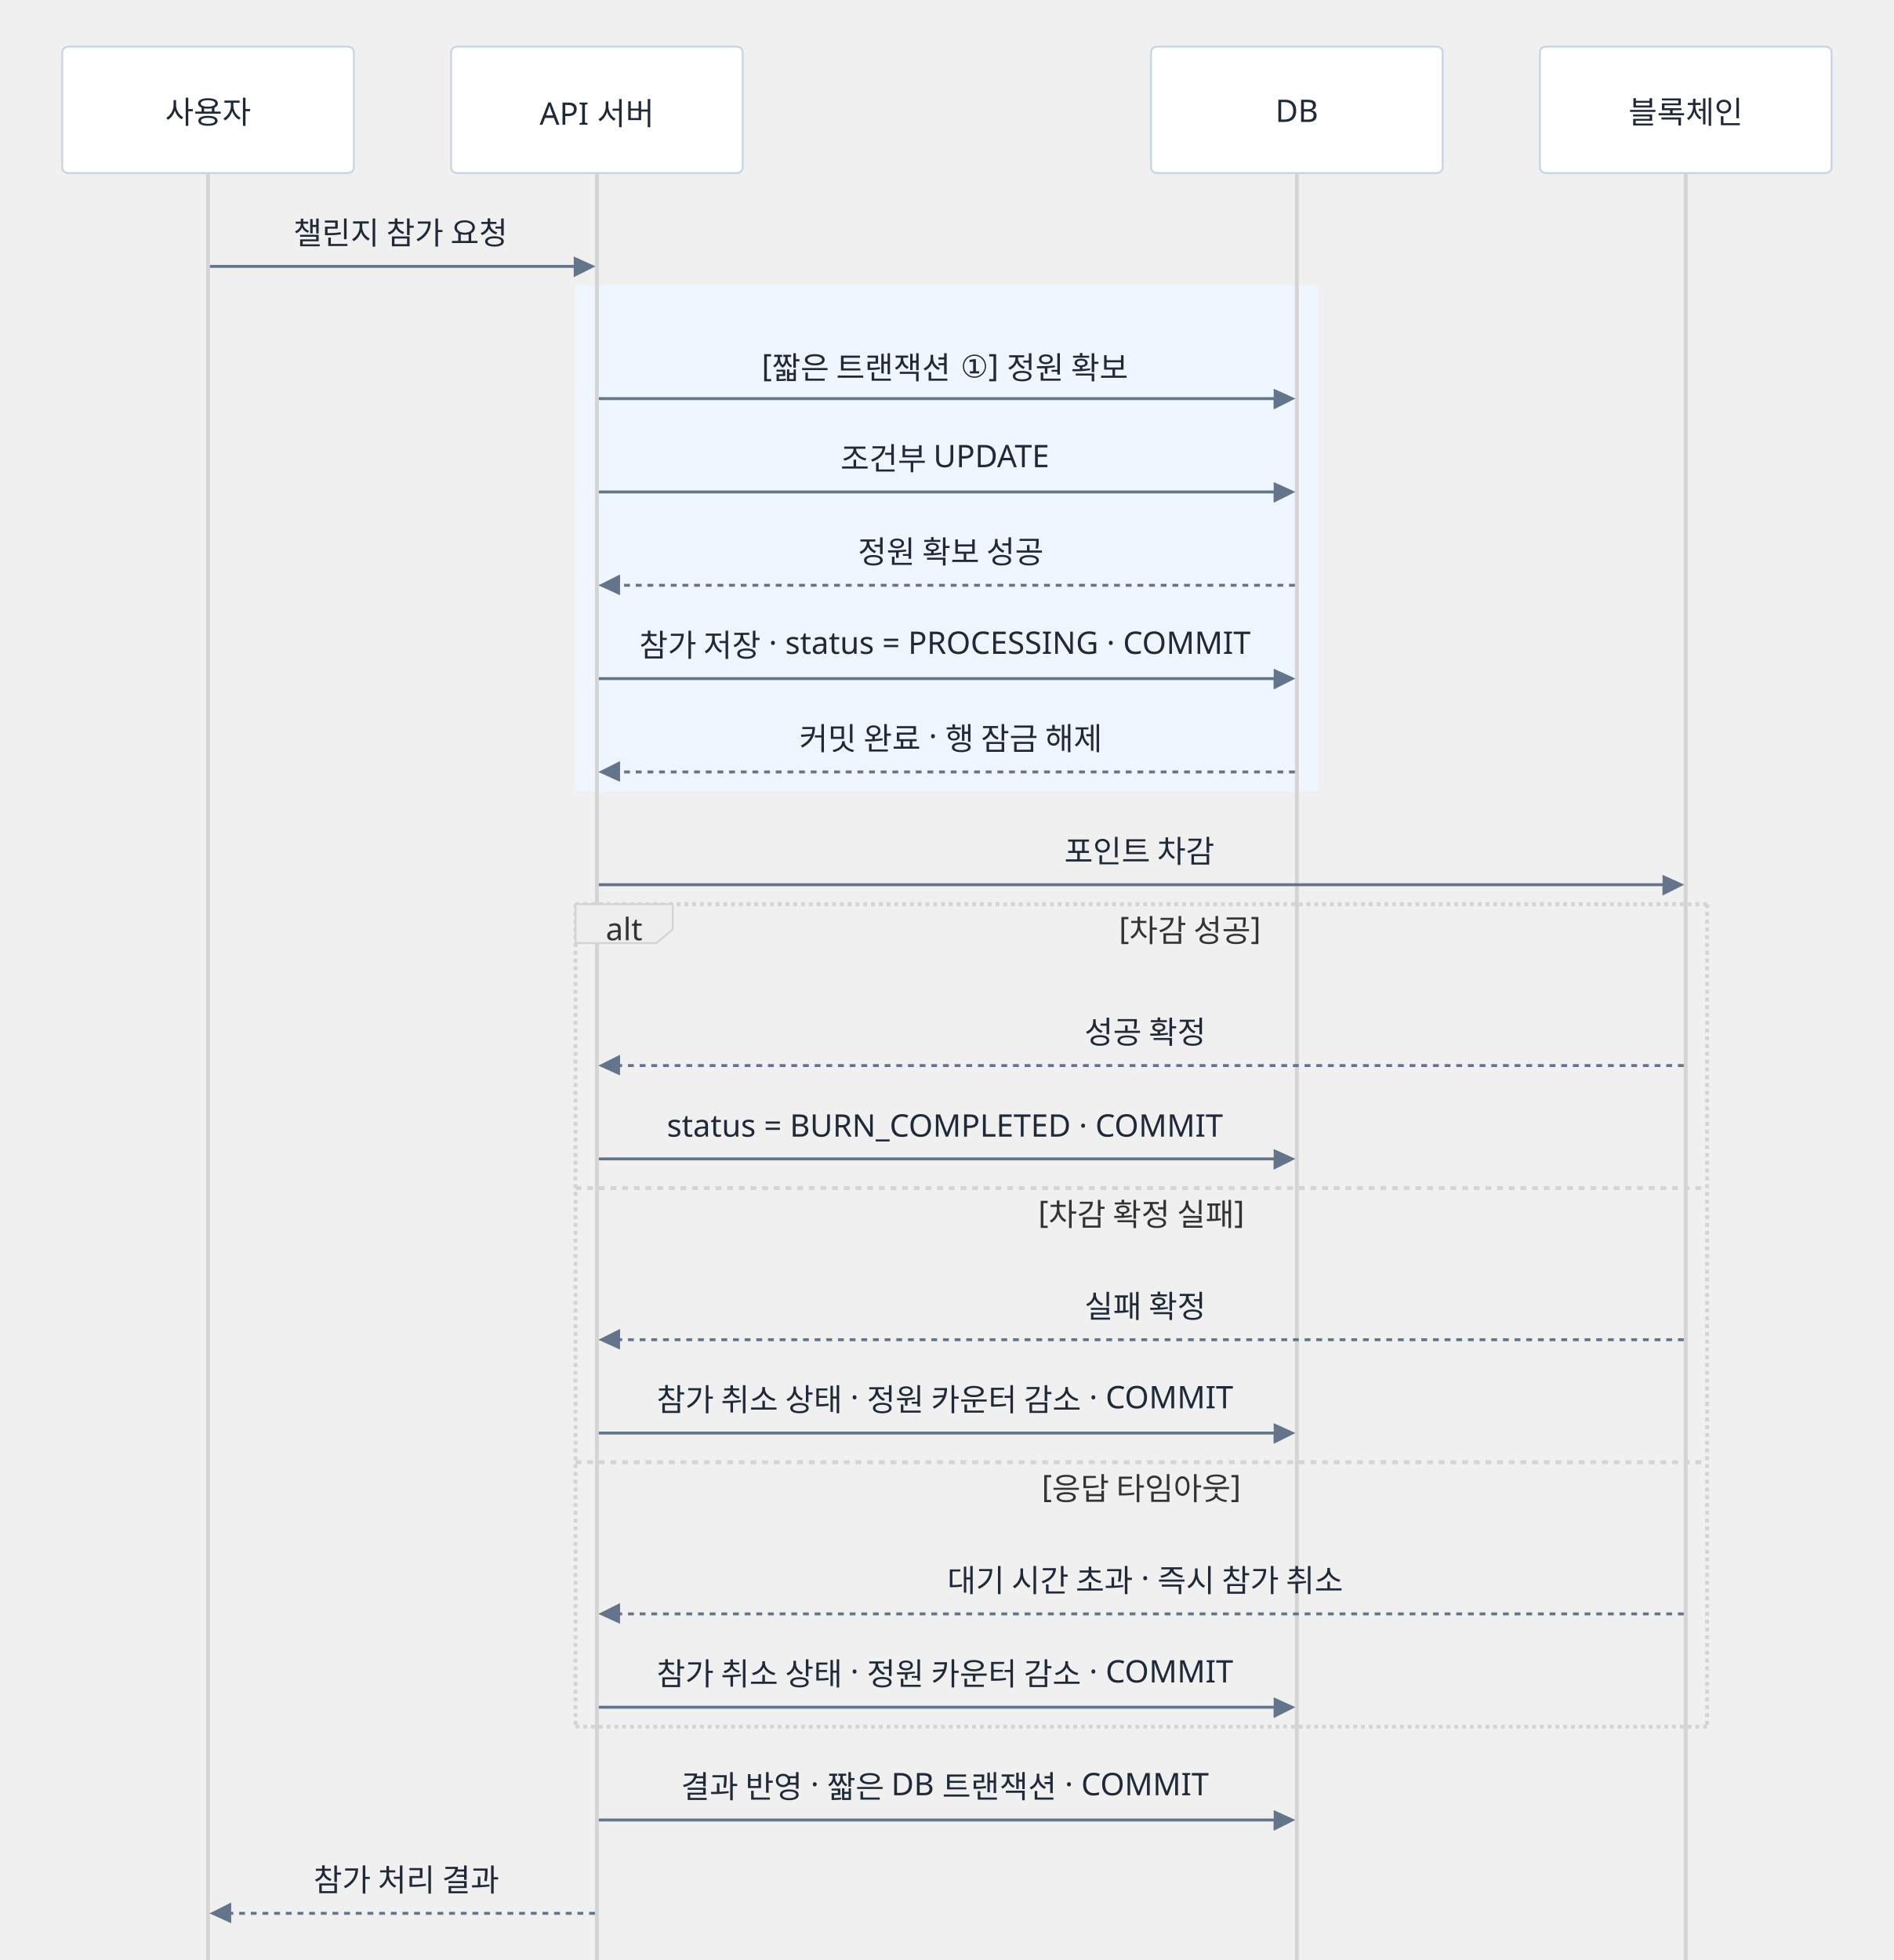
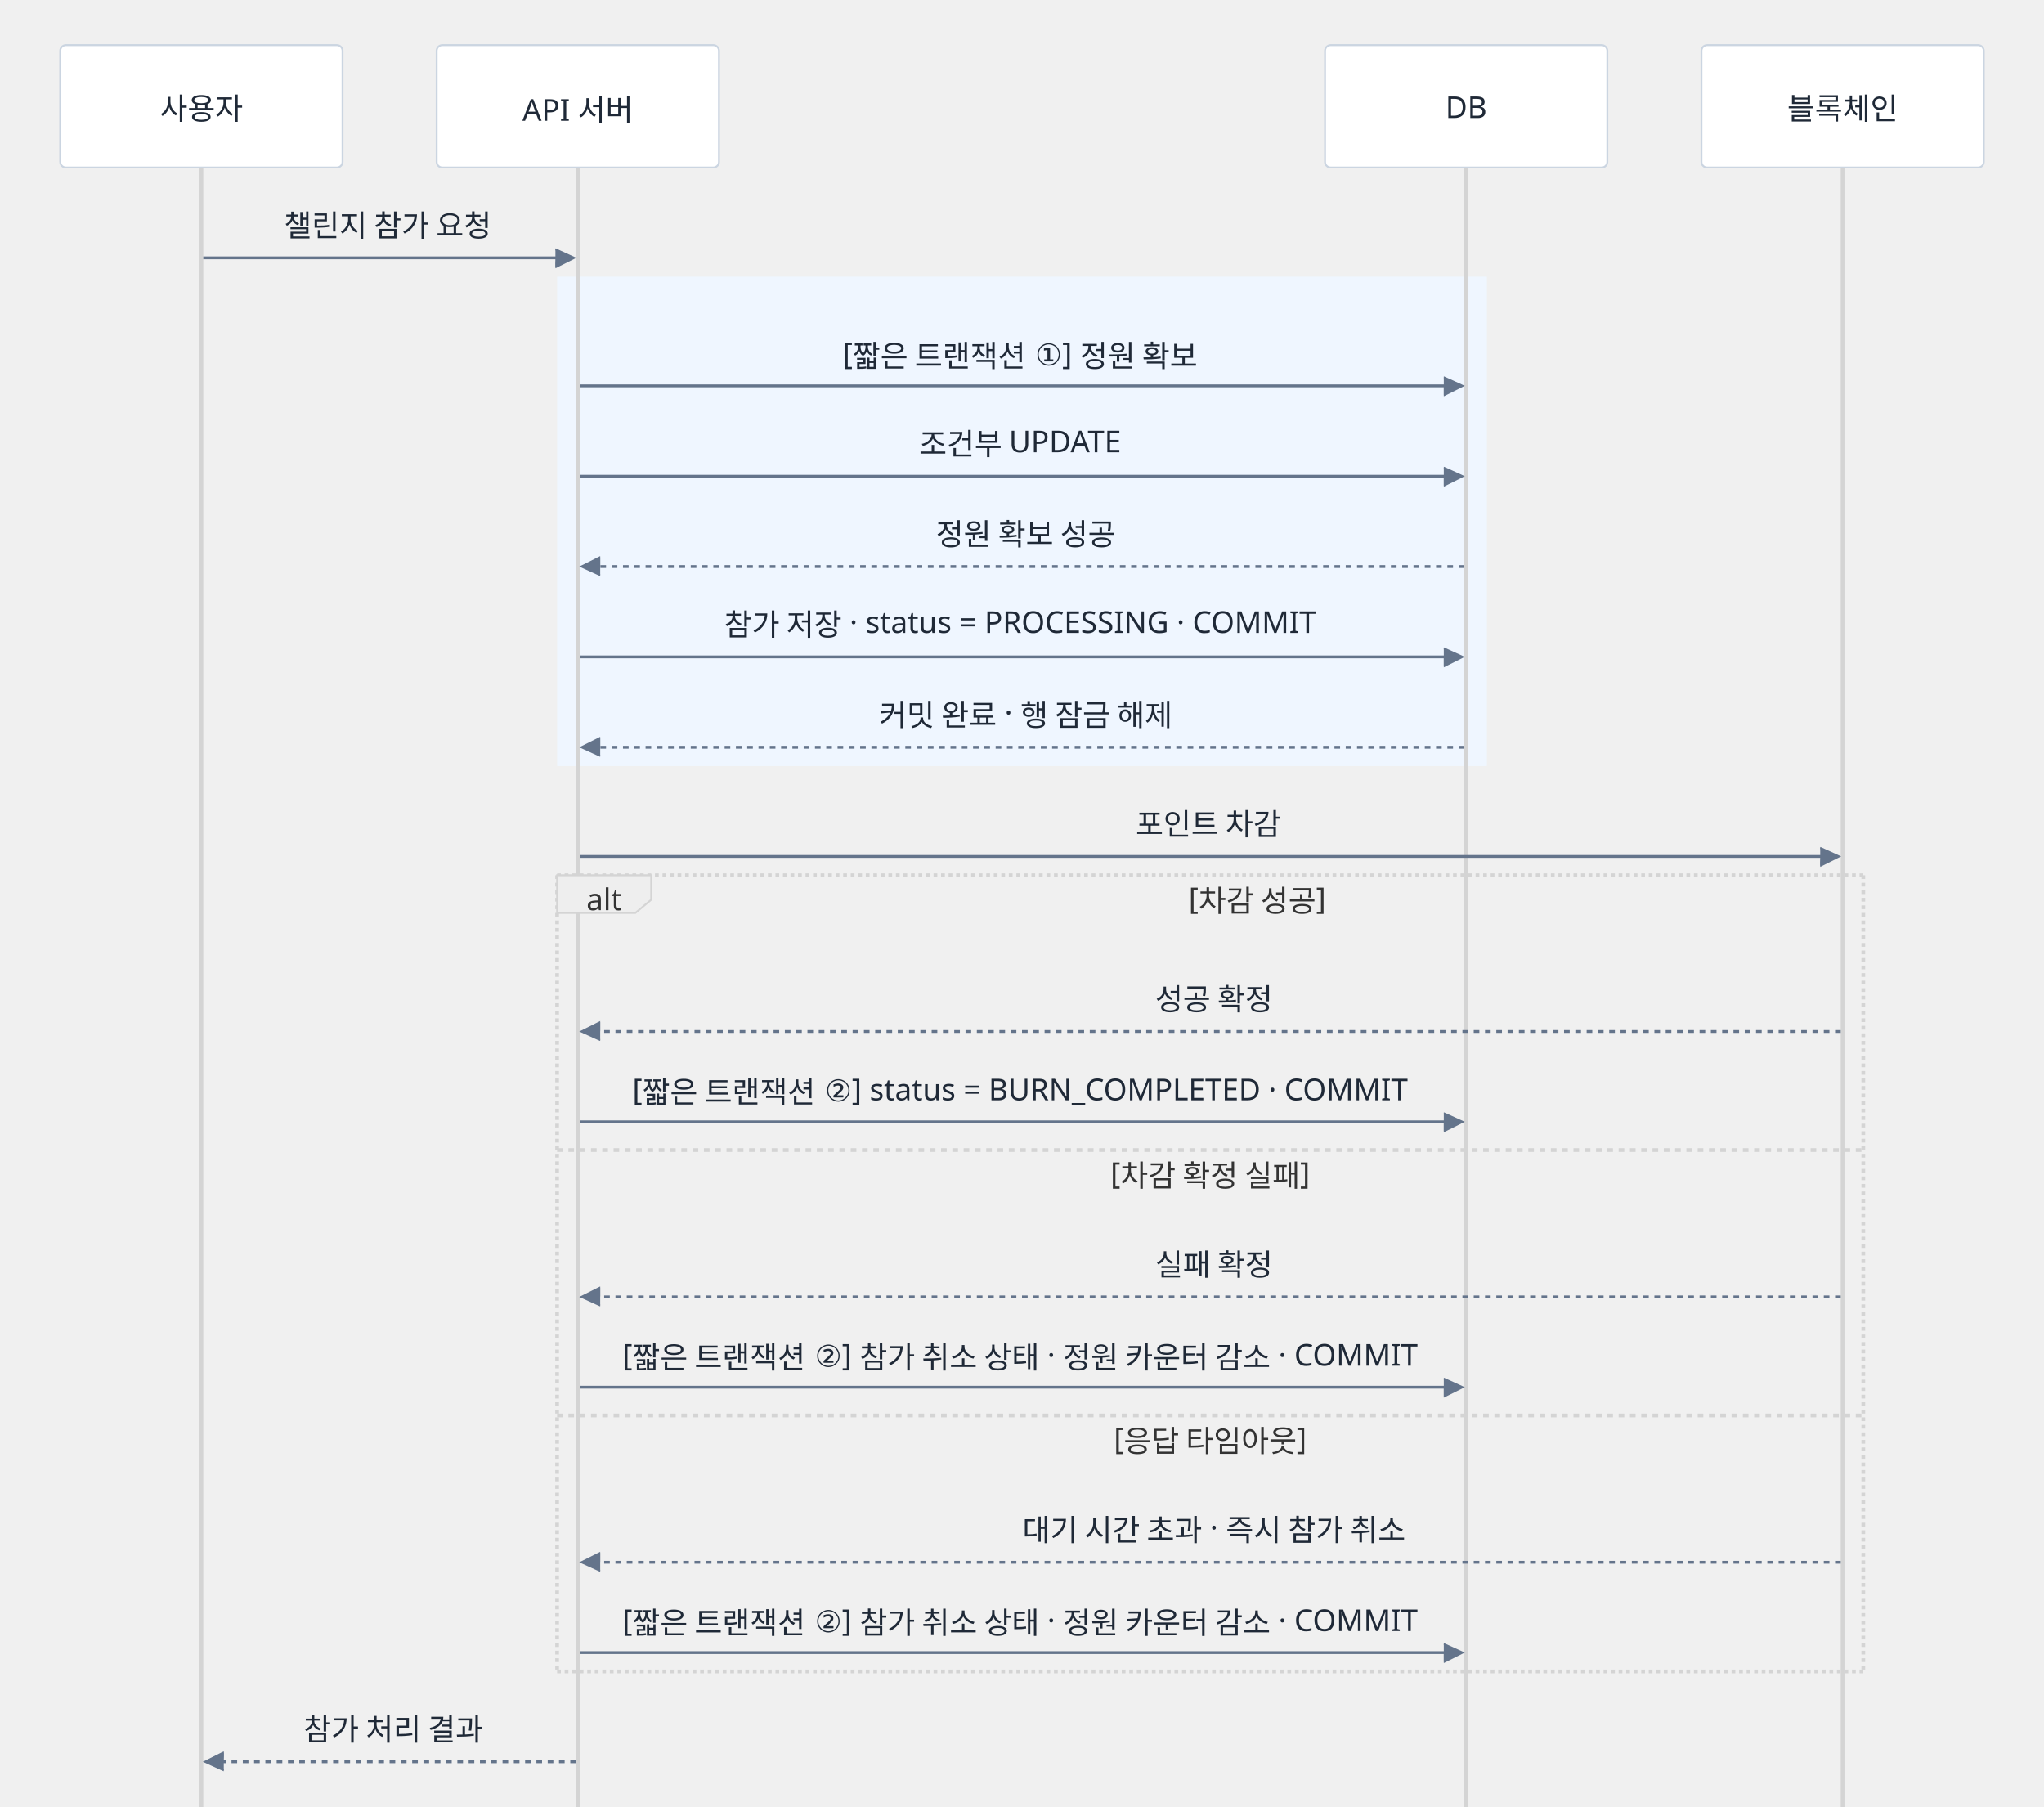
- <svg xmlns="http://www.w3.org/2000/svg" id="my-svg" width="974" height="1008" viewBox="-32 -24 974 1008" role="graphics-document document" aria-roledescription="sequence" style="background-color: transparent;">
-   <rect x="264" y="123" fill="rgb(239, 246, 255)" width="382" height="260" class="rect" />
+ <svg xmlns="http://www.w3.org/2000/svg" id="my-svg" width="1086" height="960" viewBox="-32 -24 1086 960" role="graphics-document document" aria-roledescription="sequence" style="background-color: transparent;">
+   <rect x="264" y="123" fill="rgb(239, 246, 255)" width="494" height="260" class="rect" />
  <g>
-     <line id="actor3" x1="835" y1="65" x2="835" y2="2000" class="actor-line 200" stroke-width="0.5px" stroke="#999" name="B" data-et="life-line" data-id="B" />
+     <line id="actor3" x1="947" y1="65" x2="947" y2="2000" class="actor-line 200" stroke-width="0.5px" stroke="#999" name="B" data-et="life-line" data-id="B" />
    <g id="root-3" data-et="participant" data-type="participant" data-id="B">
-       <rect x="760" y="0" fill="#eaeaea" stroke="#666" width="150" height="65" name="B" rx="3" ry="3" class="actor actor-top" />
-       <text x="835" y="32.5" dominant-baseline="central" alignment-baseline="central" class="actor actor-box" style="text-anchor: middle; font-size: 16px; font-weight: 400; font-family: &quot;Apple SD Gothic Neo&quot;, &quot;Noto Sans KR&quot;, sans-serif;">
-         <tspan x="835" dy="0">블록체인</tspan>
+       <rect x="872" y="0" fill="#eaeaea" stroke="#666" width="150" height="65" name="B" rx="3" ry="3" class="actor actor-top" />
+       <text x="947" y="32.5" dominant-baseline="central" alignment-baseline="central" class="actor actor-box" style="text-anchor: middle; font-size: 16px; font-weight: 400; font-family: &quot;Apple SD Gothic Neo&quot;, &quot;Noto Sans KR&quot;, sans-serif;">
+         <tspan x="947" dy="0">블록체인</tspan>
      </text>
    </g>
  </g>
  <g>
-     <line id="actor2" x1="635" y1="65" x2="635" y2="2000" class="actor-line 200" stroke-width="0.5px" stroke="#999" name="D" data-et="life-line" data-id="D" />
+     <line id="actor2" x1="747" y1="65" x2="747" y2="2000" class="actor-line 200" stroke-width="0.5px" stroke="#999" name="D" data-et="life-line" data-id="D" />
    <g id="root-2" data-et="participant" data-type="participant" data-id="D">
-       <rect x="560" y="0" fill="#eaeaea" stroke="#666" width="150" height="65" name="D" rx="3" ry="3" class="actor actor-top" />
-       <text x="635" y="32.5" dominant-baseline="central" alignment-baseline="central" class="actor actor-box" style="text-anchor: middle; font-size: 16px; font-weight: 400; font-family: &quot;Apple SD Gothic Neo&quot;, &quot;Noto Sans KR&quot;, sans-serif;">
-         <tspan x="635" dy="0">DB</tspan>
+       <rect x="672" y="0" fill="#eaeaea" stroke="#666" width="150" height="65" name="D" rx="3" ry="3" class="actor actor-top" />
+       <text x="747" y="32.5" dominant-baseline="central" alignment-baseline="central" class="actor actor-box" style="text-anchor: middle; font-size: 16px; font-weight: 400; font-family: &quot;Apple SD Gothic Neo&quot;, &quot;Noto Sans KR&quot;, sans-serif;">
+         <tspan x="747" dy="0">DB</tspan>
      </text>
    </g>
  </g>
  <g>
    <line id="actor1" x1="275" y1="65" x2="275" y2="2000" class="actor-line 200" stroke-width="0.5px" stroke="#999" name="A" data-et="life-line" data-id="A" />
    <g id="root-1" data-et="participant" data-type="participant" data-id="A">
      <rect x="200" y="0" fill="#eaeaea" stroke="#666" width="150" height="65" name="A" rx="3" ry="3" class="actor actor-top" />
      <text x="275" y="32.5" dominant-baseline="central" alignment-baseline="central" class="actor actor-box" style="text-anchor: middle; font-size: 16px; font-weight: 400; font-family: &quot;Apple SD Gothic Neo&quot;, &quot;Noto Sans KR&quot;, sans-serif;">
        <tspan x="275" dy="0">API 서버</tspan>
      </text>
    </g>
  </g>
  <g>
    <line id="actor0" x1="75" y1="65" x2="75" y2="2000" class="actor-line 200" stroke-width="0.5px" stroke="#999" name="U" data-et="life-line" data-id="U" />
    <g id="root-0" data-et="participant" data-type="participant" data-id="U">
      <rect x="0" y="0" fill="#eaeaea" stroke="#666" width="150" height="65" name="U" rx="3" ry="3" class="actor actor-top" />
      <text x="75" y="32.5" dominant-baseline="central" alignment-baseline="central" class="actor actor-box" style="text-anchor: middle; font-size: 16px; font-weight: 400; font-family: &quot;Apple SD Gothic Neo&quot;, &quot;Noto Sans KR&quot;, sans-serif;">
        <tspan x="75" dy="0">사용자</tspan>
      </text>
    </g>
  </g>
  <style>#my-svg{font-family:Apple SD Gothic Neo,Noto Sans KR,sans-serif;font-size:16px;fill:#000000;}@keyframes edge-animation-frame{from{stroke-dashoffset:0;}}@keyframes dash{to{stroke-dashoffset:0;}}#my-svg .edge-animation-slow{stroke-dasharray:9,5!important;stroke-dashoffset:900;animation:dash 50s linear infinite;stroke-linecap:round;}#my-svg .edge-animation-fast{stroke-dasharray:9,5!important;stroke-dashoffset:900;animation:dash 20s linear infinite;stroke-linecap:round;}#my-svg .error-icon{fill:#552222;}#my-svg .error-text{fill:#552222;stroke:#552222;}#my-svg .edge-thickness-normal{stroke-width:1px;}#my-svg .edge-thickness-thick{stroke-width:3.5px;}#my-svg .edge-pattern-solid{stroke-dasharray:0;}#my-svg .edge-thickness-invisible{stroke-width:0;fill:none;}#my-svg .edge-pattern-dashed{stroke-dasharray:3;}#my-svg .edge-pattern-dotted{stroke-dasharray:2;}#my-svg .marker{fill:#666;stroke:#666;}#my-svg .marker.cross{stroke:#666;}#my-svg svg{font-family:Apple SD Gothic Neo,Noto Sans KR,sans-serif;font-size:16px;}#my-svg p{margin:0;}#my-svg .actor{stroke:#CBD5E1;fill:#FFFFFF;stroke-width:1;}#my-svg rect.actor.outer-path[data-look="neo"]{filter:drop-shadow( 1px 2px 2px rgba(185,185,185,1));}#my-svg rect.note[data-look="neo"]{stroke:#CBD5E1;fill:#FFFFFF;filter:drop-shadow( 1px 2px 2px rgba(185,185,185,1));}#my-svg text.actor&gt;tspan{fill:#1F2937;stroke:none;}#my-svg .actor-line{stroke:hsl(0, 0%, 83%);}#my-svg .innerArc{stroke-width:1.5;stroke-dasharray:none;}#my-svg .messageLine0{stroke-width:1.5;stroke-dasharray:none;stroke:#64748B;}#my-svg .messageLine1{stroke-width:1.5;stroke-dasharray:2,2;stroke:#64748B;}#my-svg [id$="-arrowhead"] path{fill:#64748B;stroke:#64748B;}#my-svg .sequenceNumber{fill:white;}#my-svg [id$="-sequencenumber"]{fill:#64748B;}#my-svg [id$="-crosshead"] path{fill:#64748B;stroke:#64748B;}#my-svg .messageText{fill:#1F2937;stroke:none;}#my-svg .labelBox{stroke:hsl(0, 0%, 83%);fill:#eee;filter:none;}#my-svg .labelText,#my-svg .labelText&gt;tspan{fill:#333;stroke:none;}#my-svg .loopText,#my-svg .loopText&gt;tspan{fill:#333;stroke:none;}#my-svg .sectionTitle,#my-svg .sectionTitle&gt;tspan{fill:#333;stroke:none;}#my-svg .loopLine{stroke-width:2px;stroke-dasharray:2,2;stroke:hsl(0, 0%, 83%);fill:hsl(0, 0%, 83%);}#my-svg .note{stroke:#CBD5E1;fill:#FFFFFF;}#my-svg .noteText,#my-svg .noteText&gt;tspan{fill:#fff;stroke:none;font-weight:normal;}#my-svg .activation0{fill:#f4f4f4;stroke:#666;}#my-svg .activation1{fill:#f4f4f4;stroke:#666;}#my-svg .activation2{fill:#f4f4f4;stroke:#666;}#my-svg .actorPopupMenu{position:absolute;}#my-svg .actorPopupMenuPanel{position:absolute;fill:#FFFFFF;box-shadow:0px 8px 16px 0px rgba(0,0,0,0.2);filter:drop-shadow(3px 5px 2px rgb(0 0 0 / 0.4));}#my-svg .actor-man circle,#my-svg line{fill:#FFFFFF;stroke-width:2px;}#my-svg g rect.rect{filter:drop-shadow( 1px 2px 2px rgba(185,185,185,1));stroke:#999;}#my-svg .node .neo-node{stroke:#999;}#my-svg [data-look="neo"].node rect,#my-svg [data-look="neo"].cluster rect,#my-svg [data-look="neo"].node polygon{stroke:url(#my-svg-gradient);filter:drop-shadow( 1px 2px 2px rgba(185,185,185,1));}#my-svg [data-look="neo"].swimlane.cluster rect{filter:none;}#my-svg [data-look="neo"].node path{stroke:url(#my-svg-gradient);stroke-width:1px;}#my-svg [data-look="neo"].node .outer-path{filter:drop-shadow( 1px 2px 2px rgba(185,185,185,1));}#my-svg [data-look="neo"].node .neo-line path{stroke:#999;filter:none;}#my-svg [data-look="neo"].node circle{stroke:url(#my-svg-gradient);filter:drop-shadow( 1px 2px 2px rgba(185,185,185,1));}#my-svg [data-look="neo"].node circle .state-start{fill:#000000;}#my-svg [data-look="neo"].icon-shape .icon{fill:url(#my-svg-gradient);filter:drop-shadow( 1px 2px 2px rgba(185,185,185,1));}#my-svg [data-look="neo"].icon-shape .icon-neo path{stroke:url(#my-svg-gradient);filter:drop-shadow( 1px 2px 2px rgba(185,185,185,1));}#my-svg :root{--mermaid-font-family:Apple SD Gothic Neo,Noto Sans KR,sans-serif;}</style>
  <g />
  <defs>
    <symbol id="my-svg-computer" width="24" height="24">
      <path transform="scale(.5)" d="M2 2v13h20v-13h-20zm18 11h-16v-9h16v9zm-10.228 6l.466-1h3.524l.467 1h-4.457zm14.228 3h-24l2-6h2.104l-1.33 4h18.45l-1.297-4h2.073l2 6zm-5-10h-14v-7h14v7z" />
    </symbol>
  </defs>
  <defs>
    <symbol id="my-svg-database" fill-rule="evenodd" clip-rule="evenodd">
      <path transform="scale(.5)" d="M12.258.001l.256.004.255.005.253.008.251.01.249.012.247.015.246.016.242.019.241.02.239.023.236.024.233.027.231.028.229.031.225.032.223.034.22.036.217.038.214.04.211.041.208.043.205.045.201.046.198.048.194.05.191.051.187.053.183.054.18.056.175.057.172.059.168.06.163.061.16.063.155.064.15.066.074.033.073.033.071.034.07.034.069.035.068.035.067.035.066.035.064.036.064.036.062.036.06.036.06.037.058.037.058.037.055.038.055.038.053.038.052.038.051.039.05.039.048.039.047.039.045.04.044.04.043.04.041.04.04.041.039.041.037.041.036.041.034.041.033.042.032.042.03.042.029.042.027.042.026.043.024.043.023.043.021.043.02.043.018.044.017.043.015.044.013.044.012.044.011.045.009.044.007.045.006.045.004.045.002.045.001.045v17l-.001.045-.002.045-.004.045-.006.045-.007.045-.009.044-.011.045-.012.044-.013.044-.015.044-.017.043-.018.044-.02.043-.021.043-.023.043-.024.043-.026.043-.027.042-.029.042-.03.042-.032.042-.033.042-.034.041-.036.041-.037.041-.039.041-.04.041-.041.04-.043.04-.044.04-.045.04-.047.039-.048.039-.05.039-.051.039-.052.038-.053.038-.055.038-.055.038-.058.037-.058.037-.06.037-.06.036-.062.036-.064.036-.064.036-.066.035-.067.035-.068.035-.069.035-.07.034-.071.034-.073.033-.074.033-.15.066-.155.064-.16.063-.163.061-.168.06-.172.059-.175.057-.18.056-.183.054-.187.053-.191.051-.194.05-.198.048-.201.046-.205.045-.208.043-.211.041-.214.04-.217.038-.22.036-.223.034-.225.032-.229.031-.231.028-.233.027-.236.024-.239.023-.241.02-.242.019-.246.016-.247.015-.249.012-.251.01-.253.008-.255.005-.256.004-.258.001-.258-.001-.256-.004-.255-.005-.253-.008-.251-.01-.249-.012-.247-.015-.245-.016-.243-.019-.241-.02-.238-.023-.236-.024-.234-.027-.231-.028-.228-.031-.226-.032-.223-.034-.22-.036-.217-.038-.214-.04-.211-.041-.208-.043-.204-.045-.201-.046-.198-.048-.195-.05-.19-.051-.187-.053-.184-.054-.179-.056-.176-.057-.172-.059-.167-.06-.164-.061-.159-.063-.155-.064-.151-.066-.074-.033-.072-.033-.072-.034-.07-.034-.069-.035-.068-.035-.067-.035-.066-.035-.064-.036-.063-.036-.062-.036-.061-.036-.06-.037-.058-.037-.057-.037-.056-.038-.055-.038-.053-.038-.052-.038-.051-.039-.049-.039-.049-.039-.046-.039-.046-.04-.044-.04-.043-.04-.041-.04-.04-.041-.039-.041-.037-.041-.036-.041-.034-.041-.033-.042-.032-.042-.03-.042-.029-.042-.027-.042-.026-.043-.024-.043-.023-.043-.021-.043-.02-.043-.018-.044-.017-.043-.015-.044-.013-.044-.012-.044-.011-.045-.009-.044-.007-.045-.006-.045-.004-.045-.002-.045-.001-.045v-17l.001-.045.002-.045.004-.045.006-.045.007-.045.009-.044.011-.045.012-.044.013-.044.015-.044.017-.043.018-.044.02-.043.021-.043.023-.043.024-.043.026-.043.027-.042.029-.042.03-.042.032-.042.033-.042.034-.041.036-.041.037-.041.039-.041.04-.041.041-.04.043-.04.044-.04.046-.04.046-.039.049-.039.049-.039.051-.039.052-.038.053-.038.055-.038.056-.038.057-.037.058-.037.06-.037.061-.036.062-.036.063-.036.064-.036.066-.035.067-.035.068-.035.069-.035.07-.034.072-.034.072-.033.074-.033.151-.066.155-.064.159-.063.164-.061.167-.06.172-.059.176-.057.179-.056.184-.054.187-.053.19-.051.195-.05.198-.048.201-.046.204-.045.208-.043.211-.041.214-.04.217-.038.22-.036.223-.034.226-.032.228-.031.231-.028.234-.027.236-.024.238-.023.241-.02.243-.019.245-.016.247-.015.249-.012.251-.01.253-.008.255-.005.256-.004.258-.001.258.001zm-9.258 20.499v.01l.001.021.003.021.004.022.005.021.006.022.007.022.009.023.01.022.011.023.012.023.013.023.015.023.016.024.017.023.018.024.019.024.021.024.022.025.023.024.024.025.052.049.056.05.061.051.066.051.07.051.075.051.079.052.084.052.088.052.092.052.097.052.102.051.105.052.11.052.114.051.119.051.123.051.127.05.131.05.135.05.139.048.144.049.147.047.152.047.155.047.16.045.163.045.167.043.171.043.176.041.178.041.183.039.187.039.19.037.194.035.197.035.202.033.204.031.209.03.212.029.216.027.219.025.222.024.226.021.23.02.233.018.236.016.24.015.243.012.246.01.249.008.253.005.256.004.259.001.26-.001.257-.004.254-.005.25-.008.247-.011.244-.012.241-.014.237-.016.233-.018.231-.021.226-.021.224-.024.22-.026.216-.027.212-.028.21-.031.205-.031.202-.034.198-.034.194-.036.191-.037.187-.039.183-.04.179-.04.175-.042.172-.043.168-.044.163-.045.16-.046.155-.046.152-.047.148-.048.143-.049.139-.049.136-.05.131-.05.126-.05.123-.051.118-.052.114-.051.11-.052.106-.052.101-.052.096-.052.092-.052.088-.053.083-.051.079-.052.074-.052.07-.051.065-.051.06-.051.056-.05.051-.05.023-.024.023-.025.021-.024.02-.024.019-.024.018-.024.017-.024.015-.023.014-.024.013-.023.012-.023.01-.023.01-.022.008-.022.006-.022.006-.022.004-.022.004-.021.001-.021.001-.021v-4.127l-.077.055-.08.053-.083.054-.085.053-.087.052-.09.052-.093.051-.095.05-.097.05-.1.049-.102.049-.105.048-.106.047-.109.047-.111.046-.114.045-.115.045-.118.044-.12.043-.122.042-.124.042-.126.041-.128.04-.13.04-.132.038-.134.038-.135.037-.138.037-.139.035-.142.035-.143.034-.144.033-.147.032-.148.031-.15.03-.151.03-.153.029-.154.027-.156.027-.158.026-.159.025-.161.024-.162.023-.163.022-.165.021-.166.02-.167.019-.169.018-.169.017-.171.016-.173.015-.173.014-.175.013-.175.012-.177.011-.178.01-.179.008-.179.008-.181.006-.182.005-.182.004-.184.003-.184.002h-.37l-.184-.002-.184-.003-.182-.004-.182-.005-.181-.006-.179-.008-.179-.008-.178-.01-.176-.011-.176-.012-.175-.013-.173-.014-.172-.015-.171-.016-.17-.017-.169-.018-.167-.019-.166-.02-.165-.021-.163-.022-.162-.023-.161-.024-.159-.025-.157-.026-.156-.027-.155-.027-.153-.029-.151-.03-.15-.03-.148-.031-.146-.032-.145-.033-.143-.034-.141-.035-.14-.035-.137-.037-.136-.037-.134-.038-.132-.038-.13-.04-.128-.04-.126-.041-.124-.042-.122-.042-.12-.044-.117-.043-.116-.045-.113-.045-.112-.046-.109-.047-.106-.047-.105-.048-.102-.049-.1-.049-.097-.05-.095-.05-.093-.052-.09-.051-.087-.052-.085-.053-.083-.054-.08-.054-.077-.054v4.127zm0-5.654v.011l.001.021.003.021.004.021.005.022.006.022.007.022.009.022.01.022.011.023.012.023.013.023.015.024.016.023.017.024.018.024.019.024.021.024.022.024.023.025.024.024.052.05.056.05.061.05.066.051.07.051.075.052.079.051.084.052.088.052.092.052.097.052.102.052.105.052.11.051.114.051.119.052.123.05.127.051.131.05.135.049.139.049.144.048.147.048.152.047.155.046.16.045.163.045.167.044.171.042.176.042.178.04.183.04.187.038.19.037.194.036.197.034.202.033.204.032.209.03.212.028.216.027.219.025.222.024.226.022.23.02.233.018.236.016.24.014.243.012.246.01.249.008.253.006.256.003.259.001.26-.001.257-.003.254-.006.25-.008.247-.01.244-.012.241-.015.237-.016.233-.018.231-.02.226-.022.224-.024.22-.025.216-.027.212-.029.21-.03.205-.032.202-.033.198-.035.194-.036.191-.037.187-.039.183-.039.179-.041.175-.042.172-.043.168-.044.163-.045.16-.045.155-.047.152-.047.148-.048.143-.048.139-.05.136-.049.131-.05.126-.051.123-.051.118-.051.114-.052.11-.052.106-.052.101-.052.096-.052.092-.052.088-.052.083-.052.079-.052.074-.051.07-.052.065-.051.06-.05.056-.051.051-.049.023-.025.023-.024.021-.025.02-.024.019-.024.018-.024.017-.024.015-.023.014-.023.013-.024.012-.022.01-.023.01-.023.008-.022.006-.022.006-.022.004-.021.004-.022.001-.021.001-.021v-4.139l-.077.054-.08.054-.083.054-.085.052-.087.053-.09.051-.093.051-.095.051-.097.05-.1.049-.102.049-.105.048-.106.047-.109.047-.111.046-.114.045-.115.044-.118.044-.12.044-.122.042-.124.042-.126.041-.128.04-.13.039-.132.039-.134.038-.135.037-.138.036-.139.036-.142.035-.143.033-.144.033-.147.033-.148.031-.15.03-.151.03-.153.028-.154.028-.156.027-.158.026-.159.025-.161.024-.162.023-.163.022-.165.021-.166.02-.167.019-.169.018-.169.017-.171.016-.173.015-.173.014-.175.013-.175.012-.177.011-.178.009-.179.009-.179.007-.181.007-.182.005-.182.004-.184.003-.184.002h-.37l-.184-.002-.184-.003-.182-.004-.182-.005-.181-.007-.179-.007-.179-.009-.178-.009-.176-.011-.176-.012-.175-.013-.173-.014-.172-.015-.171-.016-.17-.017-.169-.018-.167-.019-.166-.02-.165-.021-.163-.022-.162-.023-.161-.024-.159-.025-.157-.026-.156-.027-.155-.028-.153-.028-.151-.03-.15-.03-.148-.031-.146-.033-.145-.033-.143-.033-.141-.035-.14-.036-.137-.036-.136-.037-.134-.038-.132-.039-.13-.039-.128-.04-.126-.041-.124-.042-.122-.043-.12-.043-.117-.044-.116-.044-.113-.046-.112-.046-.109-.046-.106-.047-.105-.048-.102-.049-.1-.049-.097-.05-.095-.051-.093-.051-.09-.051-.087-.053-.085-.052-.083-.054-.08-.054-.077-.054v4.139zm0-5.666v.011l.001.02.003.022.004.021.005.022.006.021.007.022.009.023.01.022.011.023.012.023.013.023.015.023.016.024.017.024.018.023.019.024.021.025.022.024.023.024.024.025.052.05.056.05.061.05.066.051.07.051.075.052.079.051.084.052.088.052.092.052.097.052.102.052.105.051.11.052.114.051.119.051.123.051.127.05.131.05.135.05.139.049.144.048.147.048.152.047.155.046.16.045.163.045.167.043.171.043.176.042.178.04.183.04.187.038.19.037.194.036.197.034.202.033.204.032.209.03.212.028.216.027.219.025.222.024.226.021.23.02.233.018.236.017.24.014.243.012.246.01.249.008.253.006.256.003.259.001.26-.001.257-.003.254-.006.25-.008.247-.01.244-.013.241-.014.237-.016.233-.018.231-.02.226-.022.224-.024.22-.025.216-.027.212-.029.21-.03.205-.032.202-.033.198-.035.194-.036.191-.037.187-.039.183-.039.179-.041.175-.042.172-.043.168-.044.163-.045.16-.045.155-.047.152-.047.148-.048.143-.049.139-.049.136-.049.131-.051.126-.05.123-.051.118-.052.114-.051.11-.052.106-.052.101-.052.096-.052.092-.052.088-.052.083-.052.079-.052.074-.052.07-.051.065-.051.06-.051.056-.05.051-.049.023-.025.023-.025.021-.024.02-.024.019-.024.018-.024.017-.024.015-.023.014-.024.013-.023.012-.023.01-.022.01-.023.008-.022.006-.022.006-.022.004-.022.004-.021.001-.021.001-.021v-4.153l-.077.054-.08.054-.083.053-.085.053-.087.053-.09.051-.093.051-.095.051-.097.05-.1.049-.102.048-.105.048-.106.048-.109.046-.111.046-.114.046-.115.044-.118.044-.12.043-.122.043-.124.042-.126.041-.128.04-.13.039-.132.039-.134.038-.135.037-.138.036-.139.036-.142.034-.143.034-.144.033-.147.032-.148.032-.15.03-.151.03-.153.028-.154.028-.156.027-.158.026-.159.024-.161.024-.162.023-.163.023-.165.021-.166.02-.167.019-.169.018-.169.017-.171.016-.173.015-.173.014-.175.013-.175.012-.177.01-.178.01-.179.009-.179.007-.181.006-.182.006-.182.004-.184.003-.184.001-.185.001-.185-.001-.184-.001-.184-.003-.182-.004-.182-.006-.181-.006-.179-.007-.179-.009-.178-.01-.176-.01-.176-.012-.175-.013-.173-.014-.172-.015-.171-.016-.17-.017-.169-.018-.167-.019-.166-.02-.165-.021-.163-.023-.162-.023-.161-.024-.159-.024-.157-.026-.156-.027-.155-.028-.153-.028-.151-.03-.15-.03-.148-.032-.146-.032-.145-.033-.143-.034-.141-.034-.14-.036-.137-.036-.136-.037-.134-.038-.132-.039-.13-.039-.128-.041-.126-.041-.124-.041-.122-.043-.12-.043-.117-.044-.116-.044-.113-.046-.112-.046-.109-.046-.106-.048-.105-.048-.102-.048-.1-.05-.097-.049-.095-.051-.093-.051-.09-.052-.087-.052-.085-.053-.083-.053-.08-.054-.077-.054v4.153zm8.74-8.179l-.257.004-.254.005-.25.008-.247.011-.244.012-.241.014-.237.016-.233.018-.231.021-.226.022-.224.023-.22.026-.216.027-.212.028-.21.031-.205.032-.202.033-.198.034-.194.036-.191.038-.187.038-.183.04-.179.041-.175.042-.172.043-.168.043-.163.045-.16.046-.155.046-.152.048-.148.048-.143.048-.139.049-.136.05-.131.05-.126.051-.123.051-.118.051-.114.052-.11.052-.106.052-.101.052-.096.052-.092.052-.088.052-.083.052-.079.052-.074.051-.07.052-.065.051-.06.05-.056.05-.051.05-.023.025-.023.024-.021.024-.02.025-.019.024-.018.024-.017.023-.015.024-.014.023-.013.023-.012.023-.01.023-.01.022-.008.022-.006.023-.006.021-.004.022-.004.021-.001.021-.001.021.001.021.001.021.004.021.004.022.006.021.006.023.008.022.01.022.01.023.012.023.013.023.014.023.015.024.017.023.018.024.019.024.02.025.021.024.023.024.023.025.051.05.056.05.06.05.065.051.07.052.074.051.079.052.083.052.088.052.092.052.096.052.101.052.106.052.11.052.114.052.118.051.123.051.126.051.131.05.136.05.139.049.143.048.148.048.152.048.155.046.16.046.163.045.168.043.172.043.175.042.179.041.183.04.187.038.191.038.194.036.198.034.202.033.205.032.21.031.212.028.216.027.22.026.224.023.226.022.231.021.233.018.237.016.241.014.244.012.247.011.25.008.254.005.257.004.26.001.26-.001.257-.004.254-.005.25-.008.247-.011.244-.012.241-.014.237-.016.233-.018.231-.021.226-.022.224-.023.22-.026.216-.027.212-.028.21-.031.205-.032.202-.033.198-.034.194-.036.191-.038.187-.038.183-.04.179-.041.175-.042.172-.043.168-.043.163-.045.16-.046.155-.046.152-.048.148-.048.143-.048.139-.049.136-.05.131-.05.126-.051.123-.051.118-.051.114-.052.11-.052.106-.052.101-.052.096-.052.092-.052.088-.052.083-.052.079-.052.074-.051.07-.052.065-.051.06-.05.056-.05.051-.05.023-.025.023-.024.021-.024.02-.025.019-.024.018-.024.017-.023.015-.024.014-.023.013-.023.012-.023.01-.023.01-.022.008-.022.006-.023.006-.021.004-.022.004-.021.001-.021.001-.021-.001-.021-.001-.021-.004-.021-.004-.022-.006-.021-.006-.023-.008-.022-.01-.022-.01-.023-.012-.023-.013-.023-.014-.023-.015-.024-.017-.023-.018-.024-.019-.024-.02-.025-.021-.024-.023-.024-.023-.025-.051-.05-.056-.05-.06-.05-.065-.051-.07-.052-.074-.051-.079-.052-.083-.052-.088-.052-.092-.052-.096-.052-.101-.052-.106-.052-.11-.052-.114-.052-.118-.051-.123-.051-.126-.051-.131-.05-.136-.05-.139-.049-.143-.048-.148-.048-.152-.048-.155-.046-.16-.046-.163-.045-.168-.043-.172-.043-.175-.042-.179-.041-.183-.04-.187-.038-.191-.038-.194-.036-.198-.034-.202-.033-.205-.032-.21-.031-.212-.028-.216-.027-.22-.026-.224-.023-.226-.022-.231-.021-.233-.018-.237-.016-.241-.014-.244-.012-.247-.011-.25-.008-.254-.005-.257-.004-.26-.001-.26.001z" />
    </symbol>
  </defs>
  <defs>
    <symbol id="my-svg-clock" width="24" height="24">
      <path transform="scale(.5)" d="M12 2c5.514 0 10 4.486 10 10s-4.486 10-10 10-10-4.486-10-10 4.486-10 10-10zm0-2c-6.627 0-12 5.373-12 12s5.373 12 12 12 12-5.373 12-12-5.373-12-12-12zm5.848 12.459c.202.038.202.333.001.372-1.907.361-6.045 1.111-6.547 1.111-.719 0-1.301-.582-1.301-1.301 0-.512.77-5.447 1.125-7.445.034-.192.312-.181.343.014l.985 6.238 5.394 1.011z" />
    </symbol>
  </defs>
  <defs>
    <marker id="my-svg-arrowhead" refX="7.9" refY="5" markerUnits="userSpaceOnUse" markerWidth="12" markerHeight="12" orient="auto-start-reverse">
      <path d="M -1 0 L 10 5 L 0 10 z" />
    </marker>
  </defs>
  <defs>
    <marker id="my-svg-crosshead" markerWidth="15" markerHeight="8" orient="auto" refX="4" refY="4.5">
      <path fill="none" stroke="#000000" stroke-width="1pt" d="M 1,2 L 6,7 M 6,2 L 1,7" style="stroke-dasharray: 0, 0;" />
    </marker>
  </defs>
  <defs>
    <marker id="my-svg-filled-head" refX="15.5" refY="7" markerWidth="20" markerHeight="28" orient="auto">
      <path d="M 18,7 L9,13 L14,7 L9,1 Z" />
    </marker>
  </defs>
  <defs>
    <marker id="my-svg-sequencenumber" refX="15" refY="15" markerWidth="60" markerHeight="40" orient="auto">
      <circle cx="15" cy="15" r="6" />
    </marker>
  </defs>
  <defs>
    <marker id="my-svg-solidTopArrowHead" refX="7.9" refY="7.25" markerUnits="userSpaceOnUse" markerWidth="12" markerHeight="12" orient="auto-start-reverse">
      <path d="M 0 0 L 10 8 L 0 8 z" />
    </marker>
  </defs>
  <defs>
    <marker id="my-svg-solidBottomArrowHead" refX="7.9" refY="0.75" markerUnits="userSpaceOnUse" markerWidth="12" markerHeight="12" orient="auto-start-reverse">
      <path d="M 0 0 L 10 0 L 0 8 z" />
    </marker>
  </defs>
  <defs>
    <marker id="my-svg-stickTopArrowHead" refX="7.5" refY="7" markerUnits="userSpaceOnUse" markerWidth="12" markerHeight="12" orient="auto-start-reverse">
      <path d="M 0 0 L 7 7" stroke="black" stroke-width="1.5" fill="none" />
    </marker>
  </defs>
  <defs>
    <marker id="my-svg-stickBottomArrowHead" refX="7.5" refY="0" markerUnits="userSpaceOnUse" markerWidth="12" markerHeight="12" orient="auto-start-reverse">
      <path d="M 0 7 L 7 0" stroke="black" stroke-width="1.5" fill="none" />
    </marker>
  </defs>
  <g data-et="control-structure" data-id="i18">
-     <line x1="264" y1="441" x2="846" y2="441" class="loopLine" />
-     <line x1="846" y1="441" x2="846" y2="864" class="loopLine" />
-     <line x1="264" y1="864" x2="846" y2="864" class="loopLine" />
+     <line x1="264" y1="441" x2="958" y2="441" class="loopLine" />
+     <line x1="958" y1="441" x2="958" y2="864" class="loopLine" />
+     <line x1="264" y1="864" x2="958" y2="864" class="loopLine" />
    <line x1="264" y1="441" x2="264" y2="864" class="loopLine" />
-     <line x1="264" y1="587" x2="846" y2="587" class="loopLine" style="stroke-dasharray: 3, 3;" />
-     <line x1="264" y1="728" x2="846" y2="728" class="loopLine" style="stroke-dasharray: 3, 3;" />
+     <line x1="264" y1="587" x2="958" y2="587" class="loopLine" style="stroke-dasharray: 3, 3;" />
+     <line x1="264" y1="728" x2="958" y2="728" class="loopLine" style="stroke-dasharray: 3, 3;" />
    <polygon points="264,441 314,441 314,454 305.6,461 264,461" class="labelBox" />
    <text x="289" y="454" text-anchor="middle" dominant-baseline="middle" alignment-baseline="middle" class="labelText" style="font-family: &quot;Apple SD Gothic Neo&quot;, &quot;Noto Sans KR&quot;, sans-serif; font-size: 16px; font-weight: 400;">alt</text>
-     <text x="580" y="459" text-anchor="middle" class="loopText" style="font-family: &quot;Apple SD Gothic Neo&quot;, &quot;Noto Sans KR&quot;, sans-serif; font-size: 16px; font-weight: 400;">
-       <tspan x="580">[차감 성공]</tspan>
+     <text x="636" y="459" text-anchor="middle" class="loopText" style="font-family: &quot;Apple SD Gothic Neo&quot;, &quot;Noto Sans KR&quot;, sans-serif; font-size: 16px; font-weight: 400;">
+       <tspan x="636">[차감 성공]</tspan>
    </text>
-     <text x="555" y="605" text-anchor="middle" class="sectionTitle" style="font-family: &quot;Apple SD Gothic Neo&quot;, &quot;Noto Sans KR&quot;, sans-serif; font-size: 16px; font-weight: 400;">[차감 확정 실패]</text>
-     <text x="555" y="746" text-anchor="middle" class="sectionTitle" style="font-family: &quot;Apple SD Gothic Neo&quot;, &quot;Noto Sans KR&quot;, sans-serif; font-size: 16px; font-weight: 400;">[응답 타임아웃]</text>
+     <text x="611" y="605" text-anchor="middle" class="sectionTitle" style="font-family: &quot;Apple SD Gothic Neo&quot;, &quot;Noto Sans KR&quot;, sans-serif; font-size: 16px; font-weight: 400;">[차감 확정 실패]</text>
+     <text x="611" y="746" text-anchor="middle" class="sectionTitle" style="font-family: &quot;Apple SD Gothic Neo&quot;, &quot;Noto Sans KR&quot;, sans-serif; font-size: 16px; font-weight: 400;">[응답 타임아웃]</text>
  </g>
  <text x="174" y="80" text-anchor="middle" dominant-baseline="middle" alignment-baseline="middle" class="messageText" dy="1em" style="font-family: &quot;Apple SD Gothic Neo&quot;, &quot;Noto Sans KR&quot;, sans-serif; font-size: 16px; font-weight: 400;">챌린지 참가 요청</text>
  <line x1="76" y1="113" x2="271" y2="113" class="messageLine0" data-et="message" data-id="i0" data-from="U" data-to="A" stroke-width="2" stroke="none" marker-end="url(#my-svg-arrowhead)" style="fill: none;" />
-   <text x="454" y="148" text-anchor="middle" dominant-baseline="middle" alignment-baseline="middle" class="messageText" dy="1em" style="font-family: &quot;Apple SD Gothic Neo&quot;, &quot;Noto Sans KR&quot;, sans-serif; font-size: 16px; font-weight: 400;">[짧은 트랜잭션 ①] 정원 확보</text>
-   <line x1="276" y1="181" x2="631" y2="181" class="messageLine0" data-et="message" data-id="i2" data-from="A" data-to="D" stroke-width="2" stroke="none" marker-end="url(#my-svg-arrowhead)" style="fill: none;" />
-   <text x="454" y="196" text-anchor="middle" dominant-baseline="middle" alignment-baseline="middle" class="messageText" dy="1em" style="font-family: &quot;Apple SD Gothic Neo&quot;, &quot;Noto Sans KR&quot;, sans-serif; font-size: 16px; font-weight: 400;">조건부 UPDATE</text>
-   <line x1="276" y1="229" x2="631" y2="229" class="messageLine0" data-et="message" data-id="i3" data-from="A" data-to="D" stroke-width="2" stroke="none" marker-end="url(#my-svg-arrowhead)" style="fill: none;" />
-   <text x="457" y="244" text-anchor="middle" dominant-baseline="middle" alignment-baseline="middle" class="messageText" dy="1em" style="font-family: &quot;Apple SD Gothic Neo&quot;, &quot;Noto Sans KR&quot;, sans-serif; font-size: 16px; font-weight: 400;">정원 확보 성공</text>
-   <line x1="634" y1="277" x2="279" y2="277" class="messageLine1" data-et="message" data-id="i4" data-from="D" data-to="A" stroke-width="2" stroke="none" marker-end="url(#my-svg-arrowhead)" style="stroke-dasharray: 3, 3; fill: none;" />
-   <text x="454" y="292" text-anchor="middle" dominant-baseline="middle" alignment-baseline="middle" class="messageText" dy="1em" style="font-family: &quot;Apple SD Gothic Neo&quot;, &quot;Noto Sans KR&quot;, sans-serif; font-size: 16px; font-weight: 400;">참가 저장 · status = PROCESSING · COMMIT</text>
-   <line x1="276" y1="325" x2="631" y2="325" class="messageLine0" data-et="message" data-id="i5" data-from="A" data-to="D" stroke-width="2" stroke="none" marker-end="url(#my-svg-arrowhead)" style="fill: none;" />
-   <text x="457" y="340" text-anchor="middle" dominant-baseline="middle" alignment-baseline="middle" class="messageText" dy="1em" style="font-family: &quot;Apple SD Gothic Neo&quot;, &quot;Noto Sans KR&quot;, sans-serif; font-size: 16px; font-weight: 400;">커밋 완료 · 행 잠금 해제</text>
-   <line x1="634" y1="373" x2="279" y2="373" class="messageLine1" data-et="message" data-id="i6" data-from="D" data-to="A" stroke-width="2" stroke="none" marker-end="url(#my-svg-arrowhead)" style="stroke-dasharray: 3, 3; fill: none;" />
-   <text x="554" y="398" text-anchor="middle" dominant-baseline="middle" alignment-baseline="middle" class="messageText" dy="1em" style="font-family: &quot;Apple SD Gothic Neo&quot;, &quot;Noto Sans KR&quot;, sans-serif; font-size: 16px; font-weight: 400;">포인트 차감</text>
-   <line x1="276" y1="431" x2="831" y2="431" class="messageLine0" data-et="message" data-id="i8" data-from="A" data-to="B" stroke-width="2" stroke="none" marker-end="url(#my-svg-arrowhead)" style="fill: none;" />
-   <text x="557" y="491" text-anchor="middle" dominant-baseline="middle" alignment-baseline="middle" class="messageText" dy="1em" style="font-family: &quot;Apple SD Gothic Neo&quot;, &quot;Noto Sans KR&quot;, sans-serif; font-size: 16px; font-weight: 400;">성공 확정</text>
-   <line x1="834" y1="524" x2="279" y2="524" class="messageLine1" data-et="message" data-id="i10" data-from="B" data-to="A" stroke-width="2" stroke="none" marker-end="url(#my-svg-arrowhead)" style="stroke-dasharray: 3, 3; fill: none;" />
-   <text x="454" y="539" text-anchor="middle" dominant-baseline="middle" alignment-baseline="middle" class="messageText" dy="1em" style="font-family: &quot;Apple SD Gothic Neo&quot;, &quot;Noto Sans KR&quot;, sans-serif; font-size: 16px; font-weight: 400;">status = BURN_COMPLETED · COMMIT</text>
-   <line x1="276" y1="572" x2="631" y2="572" class="messageLine0" data-et="message" data-id="i11" data-from="A" data-to="D" stroke-width="2" stroke="none" marker-end="url(#my-svg-arrowhead)" style="fill: none;" />
-   <text x="557" y="632" text-anchor="middle" dominant-baseline="middle" alignment-baseline="middle" class="messageText" dy="1em" style="font-family: &quot;Apple SD Gothic Neo&quot;, &quot;Noto Sans KR&quot;, sans-serif; font-size: 16px; font-weight: 400;">실패 확정</text>
-   <line x1="834" y1="665" x2="279" y2="665" class="messageLine1" data-et="message" data-id="i13" data-from="B" data-to="A" stroke-width="2" stroke="none" marker-end="url(#my-svg-arrowhead)" style="stroke-dasharray: 3, 3; fill: none;" />
-   <text x="454" y="680" text-anchor="middle" dominant-baseline="middle" alignment-baseline="middle" class="messageText" dy="1em" style="font-family: &quot;Apple SD Gothic Neo&quot;, &quot;Noto Sans KR&quot;, sans-serif; font-size: 16px; font-weight: 400;">참가 취소 상태 · 정원 카운터 감소 · COMMIT</text>
-   <line x1="276" y1="713" x2="631" y2="713" class="messageLine0" data-et="message" data-id="i14" data-from="A" data-to="D" stroke-width="2" stroke="none" marker-end="url(#my-svg-arrowhead)" style="fill: none;" />
-   <text x="557" y="773" text-anchor="middle" dominant-baseline="middle" alignment-baseline="middle" class="messageText" dy="1em" style="font-family: &quot;Apple SD Gothic Neo&quot;, &quot;Noto Sans KR&quot;, sans-serif; font-size: 16px; font-weight: 400;">대기 시간 초과 · 즉시 참가 취소</text>
-   <line x1="834" y1="806" x2="279" y2="806" class="messageLine1" data-et="message" data-id="i16" data-from="B" data-to="A" stroke-width="2" stroke="none" marker-end="url(#my-svg-arrowhead)" style="stroke-dasharray: 3, 3; fill: none;" />
-   <text x="454" y="821" text-anchor="middle" dominant-baseline="middle" alignment-baseline="middle" class="messageText" dy="1em" style="font-family: &quot;Apple SD Gothic Neo&quot;, &quot;Noto Sans KR&quot;, sans-serif; font-size: 16px; font-weight: 400;">참가 취소 상태 · 정원 카운터 감소 · COMMIT</text>
-   <line x1="276" y1="854" x2="631" y2="854" class="messageLine0" data-et="message" data-id="i17" data-from="A" data-to="D" stroke-width="2" stroke="none" marker-end="url(#my-svg-arrowhead)" style="fill: none;" />
-   <text x="454" y="879" text-anchor="middle" dominant-baseline="middle" alignment-baseline="middle" class="messageText" dy="1em" style="font-family: &quot;Apple SD Gothic Neo&quot;, &quot;Noto Sans KR&quot;, sans-serif; font-size: 16px; font-weight: 400;">결과 반영 · 짧은 DB 트랜잭션 · COMMIT</text>
-   <line x1="276" y1="912" x2="631" y2="912" class="messageLine0" data-et="message" data-id="i19" data-from="A" data-to="D" stroke-width="2" stroke="none" marker-end="url(#my-svg-arrowhead)" style="fill: none;" />
-   <text x="177" y="927" text-anchor="middle" dominant-baseline="middle" alignment-baseline="middle" class="messageText" dy="1em" style="font-family: &quot;Apple SD Gothic Neo&quot;, &quot;Noto Sans KR&quot;, sans-serif; font-size: 16px; font-weight: 400;">참가 처리 결과</text>
-   <line x1="274" y1="960" x2="79" y2="960" class="messageLine1" data-et="message" data-id="i20" data-from="A" data-to="U" stroke-width="2" stroke="none" marker-end="url(#my-svg-arrowhead)" style="stroke-dasharray: 3, 3; fill: none;" />
+   <text x="510" y="148" text-anchor="middle" dominant-baseline="middle" alignment-baseline="middle" class="messageText" dy="1em" style="font-family: &quot;Apple SD Gothic Neo&quot;, &quot;Noto Sans KR&quot;, sans-serif; font-size: 16px; font-weight: 400;">[짧은 트랜잭션 ①] 정원 확보</text>
+   <line x1="276" y1="181" x2="743" y2="181" class="messageLine0" data-et="message" data-id="i2" data-from="A" data-to="D" stroke-width="2" stroke="none" marker-end="url(#my-svg-arrowhead)" style="fill: none;" />
+   <text x="510" y="196" text-anchor="middle" dominant-baseline="middle" alignment-baseline="middle" class="messageText" dy="1em" style="font-family: &quot;Apple SD Gothic Neo&quot;, &quot;Noto Sans KR&quot;, sans-serif; font-size: 16px; font-weight: 400;">조건부 UPDATE</text>
+   <line x1="276" y1="229" x2="743" y2="229" class="messageLine0" data-et="message" data-id="i3" data-from="A" data-to="D" stroke-width="2" stroke="none" marker-end="url(#my-svg-arrowhead)" style="fill: none;" />
+   <text x="513" y="244" text-anchor="middle" dominant-baseline="middle" alignment-baseline="middle" class="messageText" dy="1em" style="font-family: &quot;Apple SD Gothic Neo&quot;, &quot;Noto Sans KR&quot;, sans-serif; font-size: 16px; font-weight: 400;">정원 확보 성공</text>
+   <line x1="746" y1="277" x2="279" y2="277" class="messageLine1" data-et="message" data-id="i4" data-from="D" data-to="A" stroke-width="2" stroke="none" marker-end="url(#my-svg-arrowhead)" style="stroke-dasharray: 3, 3; fill: none;" />
+   <text x="510" y="292" text-anchor="middle" dominant-baseline="middle" alignment-baseline="middle" class="messageText" dy="1em" style="font-family: &quot;Apple SD Gothic Neo&quot;, &quot;Noto Sans KR&quot;, sans-serif; font-size: 16px; font-weight: 400;">참가 저장 · status = PROCESSING · COMMIT</text>
+   <line x1="276" y1="325" x2="743" y2="325" class="messageLine0" data-et="message" data-id="i5" data-from="A" data-to="D" stroke-width="2" stroke="none" marker-end="url(#my-svg-arrowhead)" style="fill: none;" />
+   <text x="513" y="340" text-anchor="middle" dominant-baseline="middle" alignment-baseline="middle" class="messageText" dy="1em" style="font-family: &quot;Apple SD Gothic Neo&quot;, &quot;Noto Sans KR&quot;, sans-serif; font-size: 16px; font-weight: 400;">커밋 완료 · 행 잠금 해제</text>
+   <line x1="746" y1="373" x2="279" y2="373" class="messageLine1" data-et="message" data-id="i6" data-from="D" data-to="A" stroke-width="2" stroke="none" marker-end="url(#my-svg-arrowhead)" style="stroke-dasharray: 3, 3; fill: none;" />
+   <text x="610" y="398" text-anchor="middle" dominant-baseline="middle" alignment-baseline="middle" class="messageText" dy="1em" style="font-family: &quot;Apple SD Gothic Neo&quot;, &quot;Noto Sans KR&quot;, sans-serif; font-size: 16px; font-weight: 400;">포인트 차감</text>
+   <line x1="276" y1="431" x2="943" y2="431" class="messageLine0" data-et="message" data-id="i8" data-from="A" data-to="B" stroke-width="2" stroke="none" marker-end="url(#my-svg-arrowhead)" style="fill: none;" />
+   <text x="613" y="491" text-anchor="middle" dominant-baseline="middle" alignment-baseline="middle" class="messageText" dy="1em" style="font-family: &quot;Apple SD Gothic Neo&quot;, &quot;Noto Sans KR&quot;, sans-serif; font-size: 16px; font-weight: 400;">성공 확정</text>
+   <line x1="946" y1="524" x2="279" y2="524" class="messageLine1" data-et="message" data-id="i10" data-from="B" data-to="A" stroke-width="2" stroke="none" marker-end="url(#my-svg-arrowhead)" style="stroke-dasharray: 3, 3; fill: none;" />
+   <text x="510" y="539" text-anchor="middle" dominant-baseline="middle" alignment-baseline="middle" class="messageText" dy="1em" style="font-family: &quot;Apple SD Gothic Neo&quot;, &quot;Noto Sans KR&quot;, sans-serif; font-size: 16px; font-weight: 400;">[짧은 트랜잭션 ②] status = BURN_COMPLETED · COMMIT</text>
+   <line x1="276" y1="572" x2="743" y2="572" class="messageLine0" data-et="message" data-id="i11" data-from="A" data-to="D" stroke-width="2" stroke="none" marker-end="url(#my-svg-arrowhead)" style="fill: none;" />
+   <text x="613" y="632" text-anchor="middle" dominant-baseline="middle" alignment-baseline="middle" class="messageText" dy="1em" style="font-family: &quot;Apple SD Gothic Neo&quot;, &quot;Noto Sans KR&quot;, sans-serif; font-size: 16px; font-weight: 400;">실패 확정</text>
+   <line x1="946" y1="665" x2="279" y2="665" class="messageLine1" data-et="message" data-id="i13" data-from="B" data-to="A" stroke-width="2" stroke="none" marker-end="url(#my-svg-arrowhead)" style="stroke-dasharray: 3, 3; fill: none;" />
+   <text x="510" y="680" text-anchor="middle" dominant-baseline="middle" alignment-baseline="middle" class="messageText" dy="1em" style="font-family: &quot;Apple SD Gothic Neo&quot;, &quot;Noto Sans KR&quot;, sans-serif; font-size: 16px; font-weight: 400;">[짧은 트랜잭션 ②] 참가 취소 상태 · 정원 카운터 감소 · COMMIT</text>
+   <line x1="276" y1="713" x2="743" y2="713" class="messageLine0" data-et="message" data-id="i14" data-from="A" data-to="D" stroke-width="2" stroke="none" marker-end="url(#my-svg-arrowhead)" style="fill: none;" />
+   <text x="613" y="773" text-anchor="middle" dominant-baseline="middle" alignment-baseline="middle" class="messageText" dy="1em" style="font-family: &quot;Apple SD Gothic Neo&quot;, &quot;Noto Sans KR&quot;, sans-serif; font-size: 16px; font-weight: 400;">대기 시간 초과 · 즉시 참가 취소</text>
+   <line x1="946" y1="806" x2="279" y2="806" class="messageLine1" data-et="message" data-id="i16" data-from="B" data-to="A" stroke-width="2" stroke="none" marker-end="url(#my-svg-arrowhead)" style="stroke-dasharray: 3, 3; fill: none;" />
+   <text x="510" y="821" text-anchor="middle" dominant-baseline="middle" alignment-baseline="middle" class="messageText" dy="1em" style="font-family: &quot;Apple SD Gothic Neo&quot;, &quot;Noto Sans KR&quot;, sans-serif; font-size: 16px; font-weight: 400;">[짧은 트랜잭션 ②] 참가 취소 상태 · 정원 카운터 감소 · COMMIT</text>
+   <line x1="276" y1="854" x2="743" y2="854" class="messageLine0" data-et="message" data-id="i17" data-from="A" data-to="D" stroke-width="2" stroke="none" marker-end="url(#my-svg-arrowhead)" style="fill: none;" />
+   <text x="177" y="879" text-anchor="middle" dominant-baseline="middle" alignment-baseline="middle" class="messageText" dy="1em" style="font-family: &quot;Apple SD Gothic Neo&quot;, &quot;Noto Sans KR&quot;, sans-serif; font-size: 16px; font-weight: 400;">참가 처리 결과</text>
+   <line x1="274" y1="912" x2="79" y2="912" class="messageLine1" data-et="message" data-id="i19" data-from="A" data-to="U" stroke-width="2" stroke="none" marker-end="url(#my-svg-arrowhead)" style="stroke-dasharray: 3, 3; fill: none;" />
</svg>
